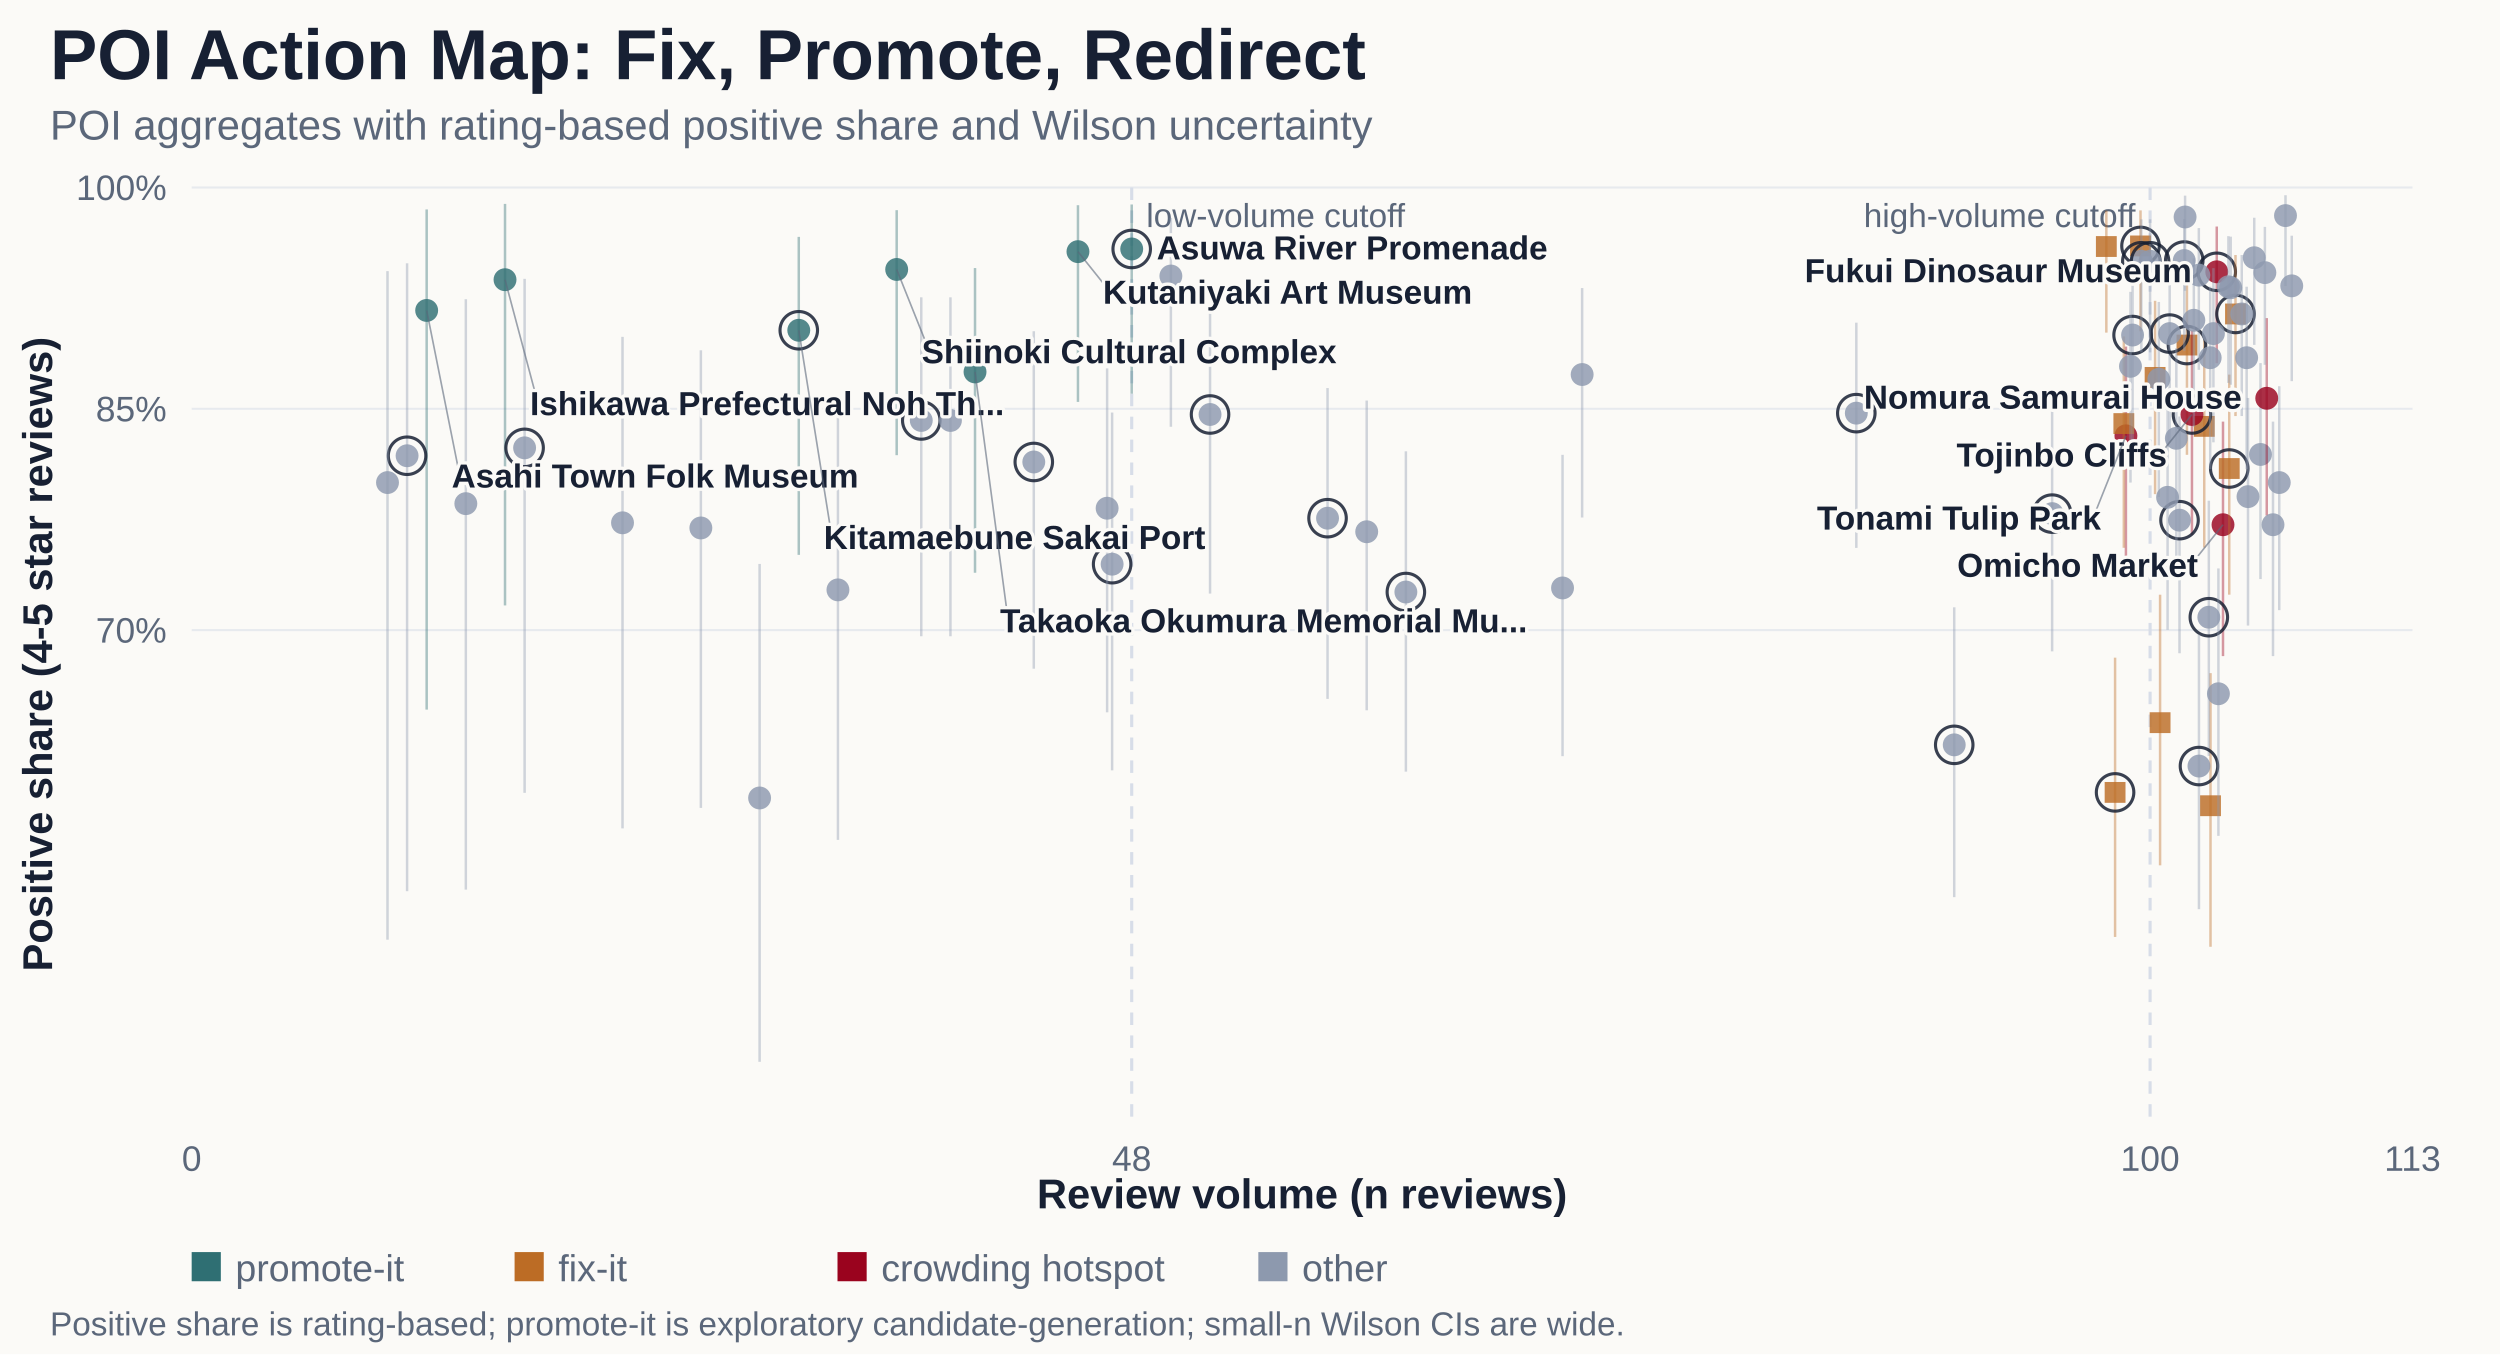
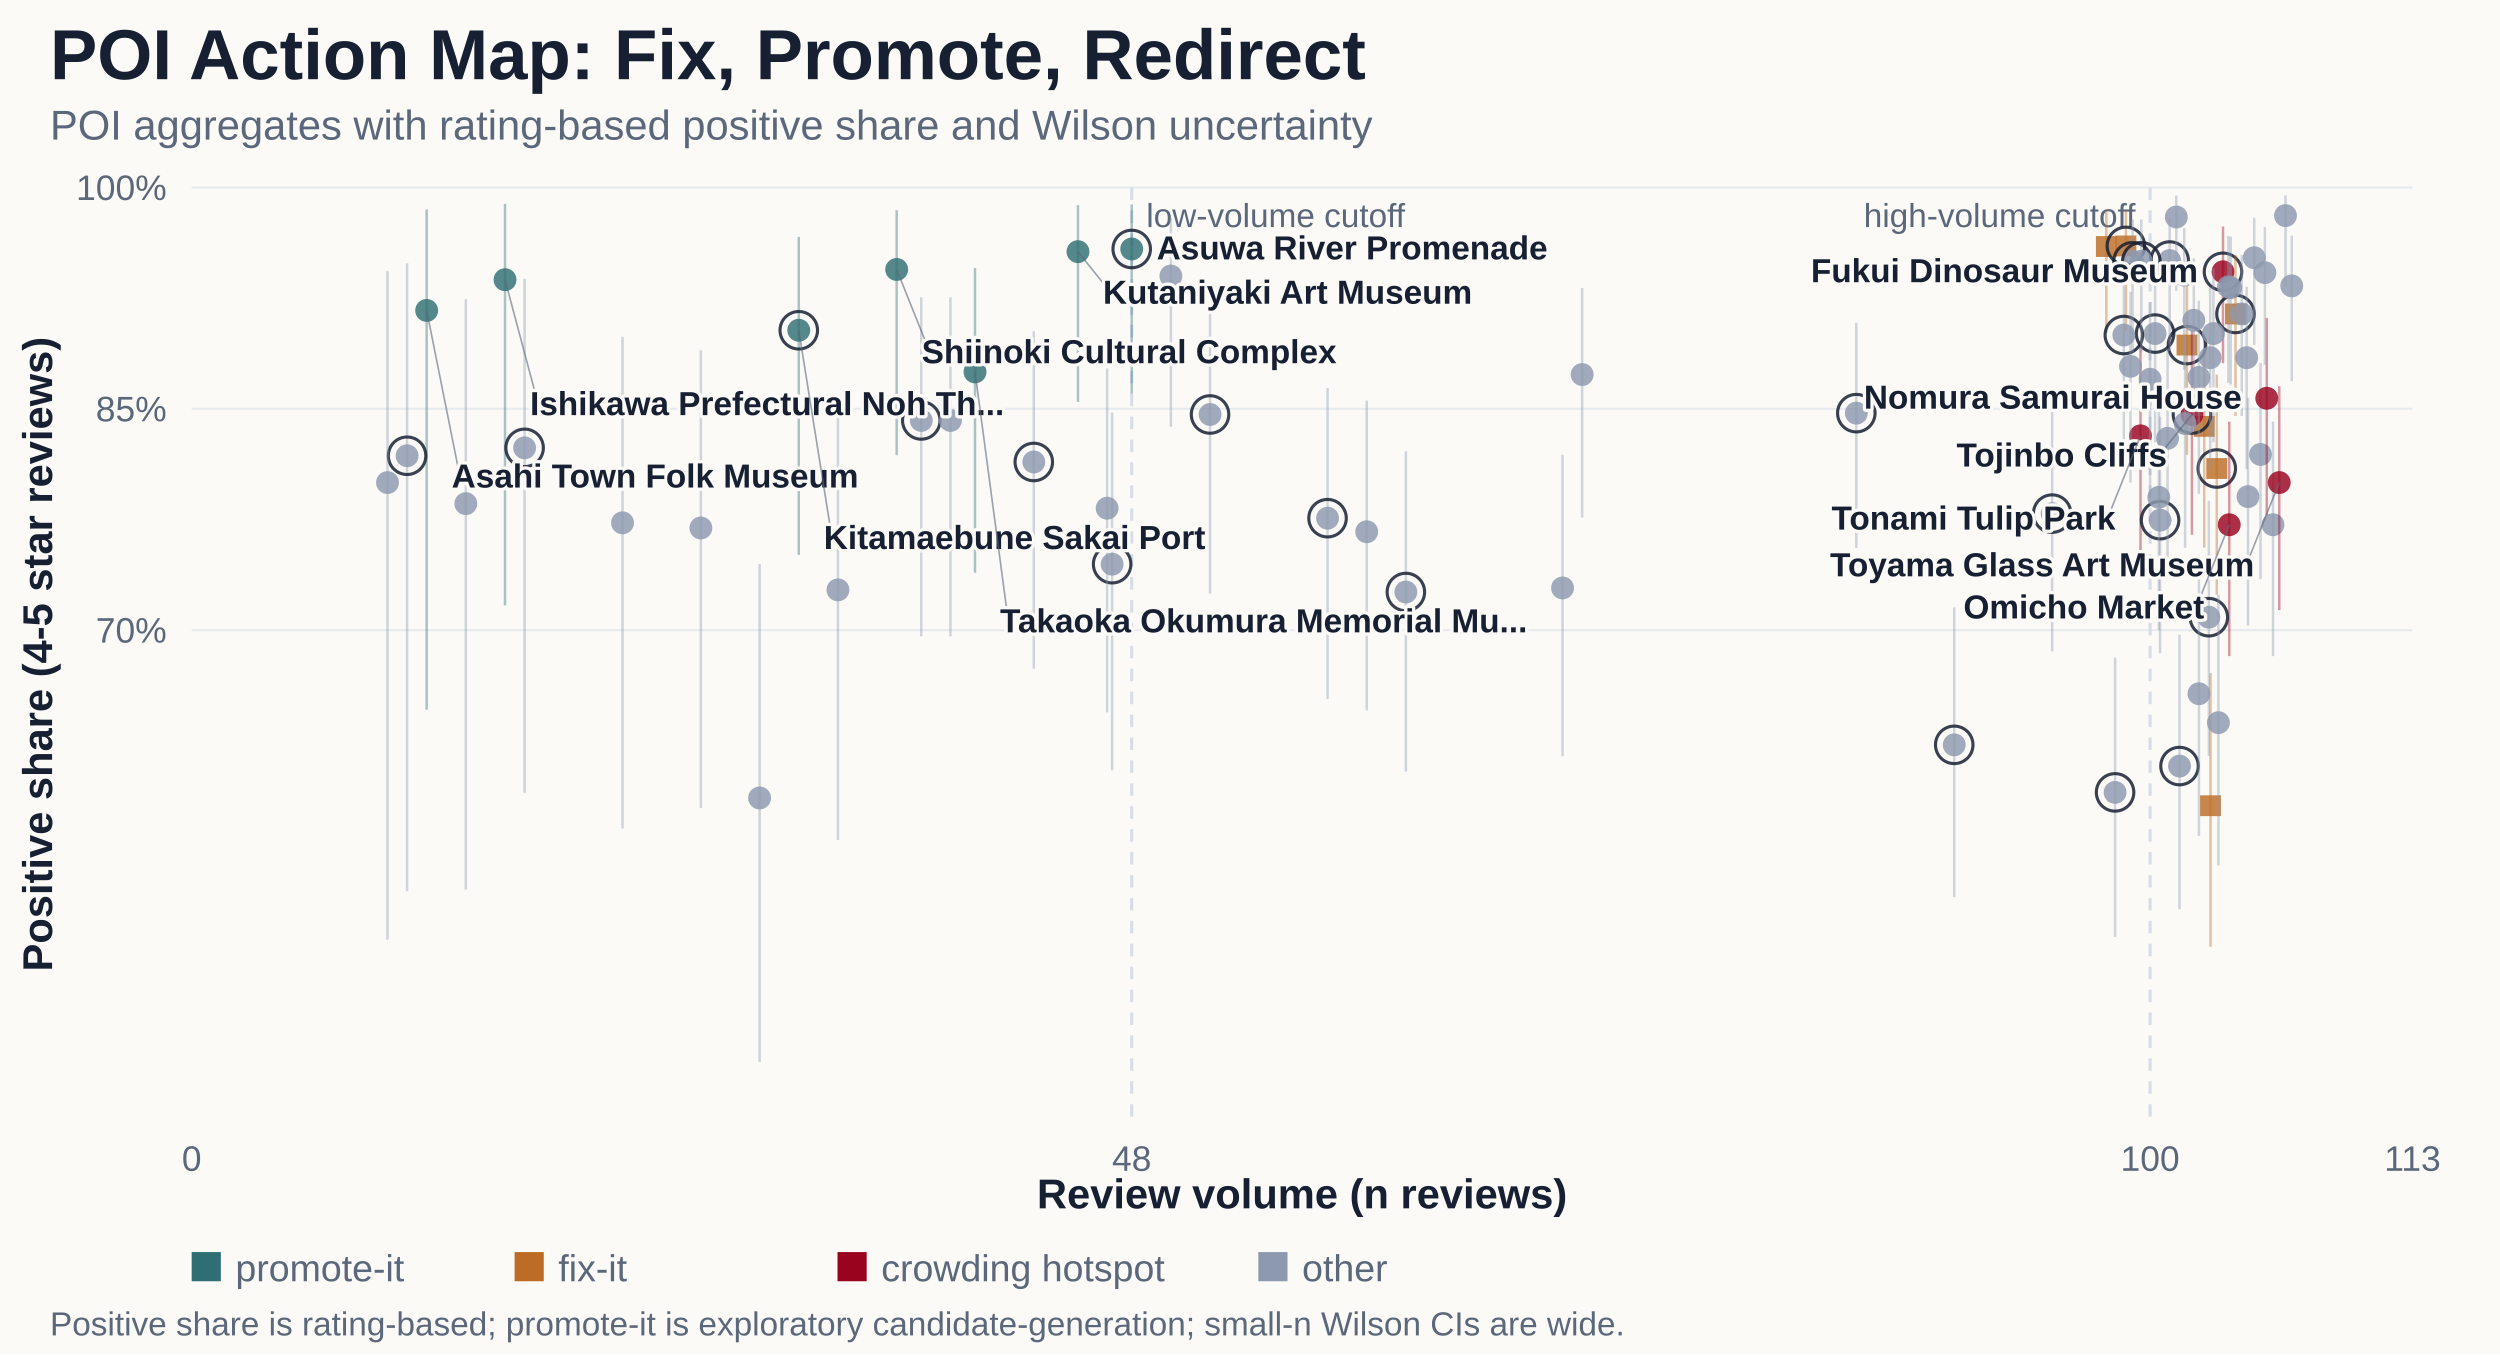
<svg xmlns="http://www.w3.org/2000/svg" width="1200" height="650" viewBox="0 0 1200 650">
  <rect width="100%" height="100%" fill="#fbfaf7" />
  <text x="24.00" y="38.00" text-anchor="start" font-family="Arial, sans-serif" font-size="34" font-weight="700" fill="#172033">POI Action Map: Fix, Promote, Redirect</text>
  <text x="24.00" y="67.00" text-anchor="start" font-family="Arial, sans-serif" font-size="20" font-weight="400" fill="#5b677a">POI aggregates with rating-based positive share and Wilson uncertainty</text>
  <line x1="543.22" x2="543.22" y1="90.00" y2="538.00" stroke="#d7dde8" stroke-dasharray="6 5" stroke-width="1.5" />
  <text x="550.22" y="109.00" text-anchor="start" font-family="Arial, sans-serif" font-size="16" font-weight="400" fill="#5b677a">low-volume cutoff</text>
  <line x1="1032.04" x2="1032.04" y1="90.00" y2="538.00" stroke="#d7dde8" stroke-dasharray="6 5" stroke-width="1.5" />
  <text x="1025.04" y="109.00" text-anchor="end" font-family="Arial, sans-serif" font-size="16" font-weight="400" fill="#5b677a">high-volume cutoff</text>
  <text x="92.00" y="562.00" text-anchor="middle" font-family="Arial, sans-serif" font-size="17" font-weight="400" fill="#5b677a">0</text>
  <text x="543.22" y="562.00" text-anchor="middle" font-family="Arial, sans-serif" font-size="17" font-weight="400" fill="#5b677a">48</text>
  <text x="1032.04" y="562.00" text-anchor="middle" font-family="Arial, sans-serif" font-size="17" font-weight="400" fill="#5b677a">100</text>
  <text x="1158.00" y="562.00" text-anchor="middle" font-family="Arial, sans-serif" font-size="17" font-weight="400" fill="#5b677a">113</text>
  <line x1="92.00" x2="1158.00" y1="302.45" y2="302.45" stroke="#d7dde8" opacity="0.55" />
  <text x="80.00" y="308.45" text-anchor="end" font-family="Arial, sans-serif" font-size="17" font-weight="400" fill="#5b677a">70%</text>
  <line x1="92.00" x2="1158.00" y1="196.22" y2="196.22" stroke="#d7dde8" opacity="0.55" />
  <text x="80.00" y="202.22" text-anchor="end" font-family="Arial, sans-serif" font-size="17" font-weight="400" fill="#5b677a">85%</text>
  <line x1="92.00" x2="1158.00" y1="90.00" y2="90.00" stroke="#d7dde8" opacity="0.55" />
  <text x="80.00" y="96.00" text-anchor="end" font-family="Arial, sans-serif" font-size="17" font-weight="400" fill="#5b677a">100%</text>
  <line x1="242.41" x2="242.41" y1="290.61" y2="97.87" stroke="#2f6f73" stroke-width="1.2" opacity="0.40" />
  <circle cx="242.41" cy="134.26" r="5.5" fill="#2f6f73" opacity="0.82" />
  <line x1="204.80" x2="204.80" y1="340.61" y2="100.53" stroke="#2f6f73" stroke-width="1.2" opacity="0.40" />
  <circle cx="204.80" cy="149.01" r="5.5" fill="#2f6f73" opacity="0.82" />
  <line x1="383.41" x2="383.41" y1="266.33" y2="113.70" stroke="#2f6f73" stroke-width="1.2" opacity="0.40" />
  <circle cx="383.41" cy="158.53" r="5.5" fill="#2f6f73" opacity="0.82" />
  <circle cx="383.41" cy="158.53" r="9.0" fill="none" stroke="#172033" stroke-width="1.5" opacity="0.85" />
  <line x1="430.41" x2="430.41" y1="218.49" y2="100.88" stroke="#2f6f73" stroke-width="1.2" opacity="0.40" />
  <circle cx="430.41" cy="129.34" r="5.5" fill="#2f6f73" opacity="0.82" />
  <line x1="543.22" x2="543.22" y1="188.97" y2="98.15" stroke="#2f6f73" stroke-width="1.2" opacity="0.40" />
  <circle cx="543.22" cy="119.51" r="5.5" fill="#2f6f73" opacity="0.82" />
  <circle cx="543.22" cy="119.51" r="9.0" fill="none" stroke="#172033" stroke-width="1.5" opacity="0.85" />
  <line x1="468.01" x2="468.01" y1="274.92" y2="128.66" stroke="#2f6f73" stroke-width="1.2" opacity="0.40" />
  <circle cx="468.01" cy="178.52" r="5.5" fill="#2f6f73" opacity="0.82" />
  <line x1="517.42" x2="517.42" y1="192.91" y2="98.50" stroke="#2f6f73" stroke-width="1.2" opacity="0.40" />
  <circle cx="517.42" cy="120.79" r="5.5" fill="#2f6f73" opacity="0.82" />
  <line x1="1058.04" x2="1058.04" y1="262.84" y2="163.37" stroke="#bc6c25" stroke-width="1.2" opacity="0.40" />
  <rect x="1053.04" y="199.66" width="10" height="10" fill="#bc6c25" opacity="0.82" />
  <line x1="1061.04" x2="1061.04" y1="454.45" y2="323.10" stroke="#bc6c25" stroke-width="1.2" opacity="0.40" />
  <rect x="1056.04" y="381.75" width="10" height="10" fill="#bc6c25" opacity="0.82" />
  <line x1="1049.74" x2="1049.74" y1="218.31" y2="132.98" stroke="#bc6c25" stroke-width="1.2" opacity="0.40" />
  <rect x="1044.74" y="160.63" width="10" height="10" fill="#bc6c25" opacity="0.82" />
  <circle cx="1049.74" cy="165.63" r="9.0" fill="none" stroke="#172033" stroke-width="1.5" opacity="0.85" />
-   <line x1="1064.04" x2="1064.04" y1="174.34" y2="108.73" stroke="#9a031e" stroke-width="1.2" opacity="0.40" />
-   <circle cx="1064.04" cy="130.47" r="5.5" fill="#9a031e" opacity="0.82" />
-   <circle cx="1064.04" cy="130.47" r="9.0" fill="none" stroke="#172033" stroke-width="1.5" opacity="0.85" />
-   <line x1="1020.44" x2="1020.44" y1="269.24" y2="166.36" stroke="#9a031e" stroke-width="1.2" opacity="0.40" />
-   <circle cx="1020.44" cy="209.20" r="5.5" fill="#9a031e" opacity="0.82" />
-   <line x1="1067.04" x2="1067.04" y1="314.93" y2="202.37" stroke="#9a031e" stroke-width="1.2" opacity="0.40" />
-   <circle cx="1067.04" cy="251.87" r="5.5" fill="#9a031e" opacity="0.82" />
-   <line x1="1070.04" x2="1070.04" y1="285.44" y2="179.81" stroke="#bc6c25" stroke-width="1.2" opacity="0.40" />
-   <rect x="1065.04" y="219.89" width="10" height="10" fill="#bc6c25" opacity="0.82" />
-   <circle cx="1070.04" cy="224.89" r="9.0" fill="none" stroke="#172033" stroke-width="1.5" opacity="0.85" />
+   <line x1="1064.04" x2="1064.04" y1="285.44" y2="179.81" stroke="#bc6c25" stroke-width="1.2" opacity="0.40" />
+   <rect x="1059.04" y="219.89" width="10" height="10" fill="#bc6c25" opacity="0.82" />
+   <circle cx="1064.04" cy="224.89" r="9.0" fill="none" stroke="#172033" stroke-width="1.5" opacity="0.85" />
+   <line x1="1067.04" x2="1067.04" y1="174.34" y2="108.73" stroke="#9a031e" stroke-width="1.2" opacity="0.40" />
+   <circle cx="1067.04" cy="130.47" r="5.5" fill="#9a031e" opacity="0.82" />
+   <circle cx="1067.04" cy="130.47" r="9.0" fill="none" stroke="#172033" stroke-width="1.5" opacity="0.85" />
  <line x1="1052.14" x2="1052.14" y1="256.69" y2="158.67" stroke="#9a031e" stroke-width="1.2" opacity="0.40" />
  <circle cx="1052.14" cy="198.95" r="5.5" fill="#9a031e" opacity="0.82" />
  <circle cx="1052.14" cy="198.95" r="9.0" fill="none" stroke="#172033" stroke-width="1.5" opacity="0.85" />
+   <line x1="1070.04" x2="1070.04" y1="314.93" y2="202.37" stroke="#9a031e" stroke-width="1.2" opacity="0.40" />
+   <circle cx="1070.04" cy="251.87" r="5.5" fill="#9a031e" opacity="0.82" />
  <line x1="1011.04" x2="1011.04" y1="159.66" y2="101.09" stroke="#bc6c25" stroke-width="1.2" opacity="0.40" />
  <rect x="1006.04" y="113.33" width="10" height="10" fill="#bc6c25" opacity="0.82" />
-   <line x1="1027.44" x2="1027.44" y1="159.00" y2="100.98" stroke="#bc6c25" stroke-width="1.2" opacity="0.40" />
-   <rect x="1022.44" y="113.05" width="10" height="10" fill="#bc6c25" opacity="0.82" />
-   <circle cx="1027.44" cy="118.05" r="9.0" fill="none" stroke="#172033" stroke-width="1.5" opacity="0.85" />
+   <line x1="1020.44" x2="1020.44" y1="159.00" y2="100.98" stroke="#bc6c25" stroke-width="1.2" opacity="0.40" />
+   <rect x="1015.44" y="113.05" width="10" height="10" fill="#bc6c25" opacity="0.82" />
+   <circle cx="1020.44" cy="118.05" r="9.0" fill="none" stroke="#172033" stroke-width="1.5" opacity="0.85" />
+   <line x1="1027.44" x2="1027.44" y1="269.24" y2="166.36" stroke="#9a031e" stroke-width="1.2" opacity="0.40" />
+   <circle cx="1027.44" cy="209.20" r="5.5" fill="#9a031e" opacity="0.82" />
  <line x1="1073.04" x2="1073.04" y1="199.71" y2="122.40" stroke="#bc6c25" stroke-width="1.2" opacity="0.40" />
  <rect x="1068.04" y="145.70" width="10" height="10" fill="#bc6c25" opacity="0.82" />
  <circle cx="1073.04" cy="150.70" r="9.0" fill="none" stroke="#172033" stroke-width="1.5" opacity="0.85" />
-   <line x1="1015.24" x2="1015.24" y1="449.74" y2="315.67" stroke="#bc6c25" stroke-width="1.2" opacity="0.40" />
-   <rect x="1010.24" y="375.35" width="10" height="10" fill="#bc6c25" opacity="0.82" />
-   <circle cx="1015.24" cy="380.35" r="9.0" fill="none" stroke="#172033" stroke-width="1.5" opacity="0.85" />
-   <line x1="1019.44" x2="1019.44" y1="262.94" y2="161.49" stroke="#bc6c25" stroke-width="1.2" opacity="0.40" />
-   <rect x="1014.44" y="198.31" width="10" height="10" fill="#bc6c25" opacity="0.82" />
-   <line x1="1036.84" x2="1036.84" y1="415.37" y2="285.45" stroke="#bc6c25" stroke-width="1.2" opacity="0.40" />
-   <rect x="1031.84" y="341.88" width="10" height="10" fill="#bc6c25" opacity="0.82" />
-   <line x1="1034.44" x2="1034.44" y1="237.19" y2="144.38" stroke="#bc6c25" stroke-width="1.2" opacity="0.40" />
-   <rect x="1029.44" y="176.15" width="10" height="10" fill="#bc6c25" opacity="0.82" />
  <line x1="1076.04" x2="1076.04" y1="199.71" y2="122.40" stroke="#8d99ae" stroke-width="1.2" opacity="0.40" />
  <circle cx="1076.04" cy="150.70" r="5.5" fill="#8d99ae" opacity="0.82" />
  <line x1="1079.04" x2="1079.04" y1="300.27" y2="191.01" stroke="#8d99ae" stroke-width="1.2" opacity="0.40" />
  <circle cx="1079.04" cy="238.38" r="5.5" fill="#8d99ae" opacity="0.82" />
  <line x1="1082.04" x2="1082.04" y1="165.53" y2="104.52" stroke="#8d99ae" stroke-width="1.2" opacity="0.40" />
  <circle cx="1082.04" cy="123.72" r="5.5" fill="#8d99ae" opacity="0.82" />
  <line x1="1085.04" x2="1085.04" y1="277.95" y2="174.28" stroke="#8d99ae" stroke-width="1.2" opacity="0.40" />
  <circle cx="1085.04" cy="218.14" r="5.5" fill="#8d99ae" opacity="0.82" />
  <line x1="1088.04" x2="1088.04" y1="247.50" y2="152.69" stroke="#9a031e" stroke-width="1.2" opacity="0.40" />
  <circle cx="1088.04" cy="191.17" r="5.5" fill="#9a031e" opacity="0.82" />
  <line x1="1091.04" x2="1091.04" y1="314.93" y2="202.37" stroke="#8d99ae" stroke-width="1.2" opacity="0.40" />
  <circle cx="1091.04" cy="251.87" r="5.5" fill="#8d99ae" opacity="0.82" />
-   <line x1="1094.04" x2="1094.04" y1="292.87" y2="185.39" stroke="#8d99ae" stroke-width="1.2" opacity="0.40" />
-   <circle cx="1094.04" cy="231.63" r="5.5" fill="#8d99ae" opacity="0.82" />
+   <line x1="1094.04" x2="1094.04" y1="292.87" y2="185.39" stroke="#9a031e" stroke-width="1.2" opacity="0.40" />
+   <circle cx="1094.04" cy="231.63" r="5.5" fill="#9a031e" opacity="0.82" />
  <line x1="1097.04" x2="1097.04" y1="137.31" y2="93.71" stroke="#8d99ae" stroke-width="1.2" opacity="0.40" />
  <circle cx="1097.04" cy="103.49" r="5.5" fill="#8d99ae" opacity="0.82" />
  <line x1="1100.04" x2="1100.04" y1="182.95" y2="113.13" stroke="#8d99ae" stroke-width="1.2" opacity="0.40" />
  <circle cx="1100.04" cy="137.21" r="5.5" fill="#8d99ae" opacity="0.82" />
  <line x1="1060.89" x2="1060.89" y1="225.20" y2="137.62" stroke="#8d99ae" stroke-width="1.2" opacity="0.40" />
  <circle cx="1060.89" cy="171.71" r="5.5" fill="#8d99ae" opacity="0.82" />
  <line x1="1069.64" x2="1069.64" y1="183.80" y2="113.36" stroke="#8d99ae" stroke-width="1.2" opacity="0.40" />
  <circle cx="1069.64" cy="137.66" r="5.5" fill="#8d99ae" opacity="0.82" />
  <line x1="1078.39" x2="1078.39" y1="225.20" y2="137.62" stroke="#8d99ae" stroke-width="1.2" opacity="0.40" />
  <circle cx="1078.39" cy="171.71" r="5.5" fill="#8d99ae" opacity="0.82" />
  <line x1="1087.14" x2="1087.14" y1="175.11" y2="108.91" stroke="#8d99ae" stroke-width="1.2" opacity="0.40" />
  <circle cx="1087.14" cy="130.86" r="5.5" fill="#8d99ae" opacity="0.82" />
  <line x1="1060.24" x2="1060.24" y1="362.82" y2="240.34" stroke="#8d99ae" stroke-width="1.2" opacity="0.40" />
  <circle cx="1060.24" cy="296.26" r="5.5" fill="#8d99ae" opacity="0.82" />
  <circle cx="1060.24" cy="296.26" r="9.0" fill="none" stroke="#172033" stroke-width="1.5" opacity="0.85" />
  <line x1="1070.74" x2="1070.74" y1="184.67" y2="113.59" stroke="#8d99ae" stroke-width="1.2" opacity="0.40" />
  <circle cx="1070.74" cy="138.13" r="5.5" fill="#8d99ae" opacity="0.82" />
-   <line x1="1046.17" x2="1046.17" y1="313.56" y2="199.92" stroke="#8d99ae" stroke-width="1.2" opacity="0.40" />
-   <circle cx="1046.17" cy="249.68" r="5.5" fill="#8d99ae" opacity="0.82" />
-   <circle cx="1046.17" cy="249.68" r="9.0" fill="none" stroke="#172033" stroke-width="1.5" opacity="0.85" />
-   <line x1="1055.50" x2="1055.50" y1="436.41" y2="304.56" stroke="#8d99ae" stroke-width="1.2" opacity="0.40" />
-   <circle cx="1055.50" cy="367.71" r="5.5" fill="#8d99ae" opacity="0.82" />
-   <circle cx="1055.50" cy="367.71" r="9.0" fill="none" stroke="#172033" stroke-width="1.5" opacity="0.85" />
-   <line x1="1064.84" x2="1064.84" y1="401.21" y2="272.85" stroke="#8d99ae" stroke-width="1.2" opacity="0.40" />
-   <circle cx="1064.84" cy="333.00" r="5.5" fill="#8d99ae" opacity="0.82" />
-   <line x1="1041.44" x2="1041.44" y1="212.32" y2="128.72" stroke="#8d99ae" stroke-width="1.2" opacity="0.40" />
-   <circle cx="1041.44" cy="160.12" r="5.5" fill="#8d99ae" opacity="0.82" />
-   <circle cx="1041.44" cy="160.12" r="9.0" fill="none" stroke="#172033" stroke-width="1.5" opacity="0.85" />
-   <line x1="1048.44" x2="1048.44" y1="168.39" y2="105.10" stroke="#8d99ae" stroke-width="1.2" opacity="0.40" />
-   <circle cx="1048.44" cy="125.06" r="5.5" fill="#8d99ae" opacity="0.82" />
-   <circle cx="1048.44" cy="125.06" r="9.0" fill="none" stroke="#172033" stroke-width="1.5" opacity="0.85" />
-   <line x1="1055.44" x2="1055.44" y1="177.52" y2="109.48" stroke="#8d99ae" stroke-width="1.2" opacity="0.40" />
-   <circle cx="1055.44" cy="132.07" r="5.5" fill="#8d99ae" opacity="0.82" />
+   <line x1="1036.84" x2="1036.84" y1="313.56" y2="199.92" stroke="#8d99ae" stroke-width="1.2" opacity="0.40" />
+   <circle cx="1036.84" cy="249.68" r="5.5" fill="#8d99ae" opacity="0.82" />
+   <circle cx="1036.84" cy="249.68" r="9.0" fill="none" stroke="#172033" stroke-width="1.5" opacity="0.85" />
+   <line x1="1046.17" x2="1046.17" y1="436.41" y2="304.56" stroke="#8d99ae" stroke-width="1.2" opacity="0.40" />
+   <circle cx="1046.17" cy="367.71" r="5.5" fill="#8d99ae" opacity="0.82" />
+   <circle cx="1046.17" cy="367.71" r="9.0" fill="none" stroke="#172033" stroke-width="1.5" opacity="0.85" />
+   <line x1="1055.50" x2="1055.50" y1="401.21" y2="272.85" stroke="#8d99ae" stroke-width="1.2" opacity="0.40" />
+   <circle cx="1055.50" cy="333.00" r="5.5" fill="#8d99ae" opacity="0.82" />
+   <line x1="1064.84" x2="1064.84" y1="415.37" y2="285.45" stroke="#8d99ae" stroke-width="1.2" opacity="0.40" />
+   <circle cx="1064.84" cy="346.88" r="5.5" fill="#8d99ae" opacity="0.82" />
+   <line x1="1034.44" x2="1034.44" y1="212.32" y2="128.72" stroke="#8d99ae" stroke-width="1.2" opacity="0.40" />
+   <circle cx="1034.44" cy="160.12" r="5.5" fill="#8d99ae" opacity="0.82" />
+   <circle cx="1034.44" cy="160.12" r="9.0" fill="none" stroke="#172033" stroke-width="1.5" opacity="0.85" />
+   <line x1="1041.44" x2="1041.44" y1="168.39" y2="105.10" stroke="#8d99ae" stroke-width="1.2" opacity="0.40" />
+   <circle cx="1041.44" cy="125.06" r="5.5" fill="#8d99ae" opacity="0.82" />
+   <circle cx="1041.44" cy="125.06" r="9.0" fill="none" stroke="#172033" stroke-width="1.5" opacity="0.85" />
+   <line x1="1048.44" x2="1048.44" y1="177.52" y2="109.48" stroke="#8d99ae" stroke-width="1.2" opacity="0.40" />
+   <circle cx="1048.44" cy="132.07" r="5.5" fill="#8d99ae" opacity="0.82" />
+   <line x1="1055.44" x2="1055.44" y1="237.19" y2="144.38" stroke="#8d99ae" stroke-width="1.2" opacity="0.40" />
+   <circle cx="1055.44" cy="181.15" r="5.5" fill="#8d99ae" opacity="0.82" />
  <line x1="1062.44" x2="1062.44" y1="212.32" y2="128.72" stroke="#8d99ae" stroke-width="1.2" opacity="0.40" />
  <circle cx="1062.44" cy="160.12" r="5.5" fill="#8d99ae" opacity="0.82" />
-   <line x1="1023.64" x2="1023.64" y1="213.48" y2="129.11" stroke="#8d99ae" stroke-width="1.2" opacity="0.40" />
-   <circle cx="1023.64" cy="160.82" r="5.5" fill="#8d99ae" opacity="0.82" />
-   <circle cx="1023.64" cy="160.82" r="9.0" fill="none" stroke="#172033" stroke-width="1.5" opacity="0.85" />
+   <line x1="1015.24" x2="1015.24" y1="449.74" y2="315.67" stroke="#8d99ae" stroke-width="1.2" opacity="0.40" />
+   <circle cx="1015.24" cy="380.35" r="5.5" fill="#8d99ae" opacity="0.82" />
+   <circle cx="1015.24" cy="380.35" r="9.0" fill="none" stroke="#172033" stroke-width="1.5" opacity="0.85" />
+   <line x1="1019.44" x2="1019.44" y1="213.48" y2="129.11" stroke="#8d99ae" stroke-width="1.2" opacity="0.40" />
+   <circle cx="1019.44" cy="160.82" r="5.5" fill="#8d99ae" opacity="0.82" />
+   <circle cx="1019.44" cy="160.82" r="9.0" fill="none" stroke="#172033" stroke-width="1.5" opacity="0.85" />
+   <line x1="1023.64" x2="1023.64" y1="169.14" y2="105.26" stroke="#8d99ae" stroke-width="1.2" opacity="0.40" />
+   <circle cx="1023.64" cy="125.41" r="5.5" fill="#8d99ae" opacity="0.82" />
+   <circle cx="1023.64" cy="125.41" r="9.0" fill="none" stroke="#172033" stroke-width="1.5" opacity="0.85" />
  <line x1="1027.84" x2="1027.84" y1="169.14" y2="105.26" stroke="#8d99ae" stroke-width="1.2" opacity="0.40" />
  <circle cx="1027.84" cy="125.41" r="5.5" fill="#8d99ae" opacity="0.82" />
  <circle cx="1027.84" cy="125.41" r="9.0" fill="none" stroke="#172033" stroke-width="1.5" opacity="0.85" />
-   <line x1="1032.04" x2="1032.04" y1="169.14" y2="105.26" stroke="#8d99ae" stroke-width="1.2" opacity="0.40" />
-   <circle cx="1032.04" cy="125.41" r="5.5" fill="#8d99ae" opacity="0.82" />
-   <circle cx="1032.04" cy="125.41" r="9.0" fill="none" stroke="#172033" stroke-width="1.5" opacity="0.85" />
-   <line x1="1036.24" x2="1036.24" y1="238.58" y2="144.93" stroke="#8d99ae" stroke-width="1.2" opacity="0.40" />
-   <circle cx="1036.24" cy="182.06" r="5.5" fill="#8d99ae" opacity="0.82" />
-   <line x1="1040.44" x2="1040.44" y1="302.31" y2="190.32" stroke="#8d99ae" stroke-width="1.2" opacity="0.40" />
-   <circle cx="1040.44" cy="238.71" r="5.5" fill="#8d99ae" opacity="0.82" />
-   <line x1="1044.64" x2="1044.64" y1="270.92" y2="167.14" stroke="#8d99ae" stroke-width="1.2" opacity="0.40" />
-   <circle cx="1044.64" cy="210.39" r="5.5" fill="#8d99ae" opacity="0.82" />
-   <line x1="1048.84" x2="1048.84" y1="139.58" y2="93.90" stroke="#8d99ae" stroke-width="1.2" opacity="0.40" />
-   <circle cx="1048.84" cy="104.16" r="5.5" fill="#8d99ae" opacity="0.82" />
+   <line x1="1032.04" x2="1032.04" y1="238.58" y2="144.93" stroke="#8d99ae" stroke-width="1.2" opacity="0.40" />
+   <circle cx="1032.04" cy="182.06" r="5.5" fill="#8d99ae" opacity="0.82" />
+   <line x1="1036.24" x2="1036.24" y1="302.31" y2="190.32" stroke="#8d99ae" stroke-width="1.2" opacity="0.40" />
+   <circle cx="1036.24" cy="238.71" r="5.5" fill="#8d99ae" opacity="0.82" />
+   <line x1="1040.44" x2="1040.44" y1="270.92" y2="167.14" stroke="#8d99ae" stroke-width="1.2" opacity="0.40" />
+   <circle cx="1040.44" cy="210.39" r="5.5" fill="#8d99ae" opacity="0.82" />
+   <line x1="1044.64" x2="1044.64" y1="139.58" y2="93.90" stroke="#8d99ae" stroke-width="1.2" opacity="0.40" />
+   <circle cx="1044.64" cy="104.16" r="5.5" fill="#8d99ae" opacity="0.82" />
+   <line x1="1048.84" x2="1048.84" y1="262.94" y2="161.49" stroke="#8d99ae" stroke-width="1.2" opacity="0.40" />
+   <circle cx="1048.84" cy="203.31" r="5.5" fill="#8d99ae" opacity="0.82" />
  <line x1="1053.04" x2="1053.04" y1="204.91" y2="124.04" stroke="#8d99ae" stroke-width="1.2" opacity="0.40" />
  <circle cx="1053.04" cy="153.73" r="5.5" fill="#8d99ae" opacity="0.82" />
  <line x1="1022.63" x2="1022.63" y1="231.64" y2="140.08" stroke="#8d99ae" stroke-width="1.2" opacity="0.40" />
  <circle cx="1022.63" cy="175.84" r="5.5" fill="#8d99ae" opacity="0.82" />
  <line x1="985.03" x2="985.03" y1="312.66" y2="195.78" stroke="#8d99ae" stroke-width="1.2" opacity="0.40" />
  <circle cx="985.03" cy="246.54" r="5.5" fill="#8d99ae" opacity="0.82" />
  <circle cx="985.03" cy="246.54" r="9.0" fill="none" stroke="#172033" stroke-width="1.5" opacity="0.85" />
  <line x1="938.03" x2="938.03" y1="430.63" y2="291.51" stroke="#8d99ae" stroke-width="1.2" opacity="0.40" />
  <circle cx="938.03" cy="357.53" r="5.5" fill="#8d99ae" opacity="0.82" />
  <circle cx="938.03" cy="357.53" r="9.0" fill="none" stroke="#172033" stroke-width="1.5" opacity="0.85" />
  <line x1="891.03" x2="891.03" y1="262.99" y2="154.88" stroke="#8d99ae" stroke-width="1.2" opacity="0.40" />
  <circle cx="891.03" cy="198.31" r="5.5" fill="#8d99ae" opacity="0.82" />
  <circle cx="891.03" cy="198.31" r="9.0" fill="none" stroke="#172033" stroke-width="1.5" opacity="0.85" />
  <line x1="759.43" x2="759.43" y1="248.41" y2="138.26" stroke="#8d99ae" stroke-width="1.2" opacity="0.40" />
  <circle cx="759.43" cy="179.77" r="5.5" fill="#8d99ae" opacity="0.82" />
  <line x1="750.02" x2="750.02" y1="362.96" y2="218.32" stroke="#8d99ae" stroke-width="1.2" opacity="0.40" />
  <circle cx="750.02" cy="282.22" r="5.5" fill="#8d99ae" opacity="0.82" />
  <line x1="674.82" x2="674.82" y1="370.38" y2="216.63" stroke="#8d99ae" stroke-width="1.2" opacity="0.40" />
  <circle cx="674.82" cy="284.17" r="5.5" fill="#8d99ae" opacity="0.82" />
  <circle cx="674.82" cy="284.17" r="9.0" fill="none" stroke="#172033" stroke-width="1.5" opacity="0.85" />
  <line x1="656.02" x2="656.02" y1="340.95" y2="192.26" stroke="#8d99ae" stroke-width="1.2" opacity="0.40" />
  <circle cx="656.02" cy="255.24" r="5.5" fill="#8d99ae" opacity="0.82" />
  <line x1="637.22" x2="637.22" y1="335.46" y2="186.27" stroke="#8d99ae" stroke-width="1.2" opacity="0.40" />
  <circle cx="637.22" cy="248.73" r="5.5" fill="#8d99ae" opacity="0.82" />
  <circle cx="637.22" cy="248.73" r="9.0" fill="none" stroke="#172033" stroke-width="1.5" opacity="0.85" />
  <line x1="580.82" x2="580.82" y1="284.92" y2="146.71" stroke="#8d99ae" stroke-width="1.2" opacity="0.40" />
  <circle cx="580.82" cy="198.95" r="5.5" fill="#8d99ae" opacity="0.82" />
  <circle cx="580.82" cy="198.95" r="9.0" fill="none" stroke="#172033" stroke-width="1.5" opacity="0.85" />
  <line x1="562.02" x2="562.02" y1="204.84" y2="104.60" stroke="#8d99ae" stroke-width="1.2" opacity="0.40" />
  <circle cx="562.02" cy="132.49" r="5.5" fill="#8d99ae" opacity="0.82" />
  <line x1="533.82" x2="533.82" y1="369.78" y2="198.02" stroke="#8d99ae" stroke-width="1.2" opacity="0.40" />
  <circle cx="533.82" cy="270.81" r="5.5" fill="#8d99ae" opacity="0.82" />
  <circle cx="533.82" cy="270.81" r="9.0" fill="none" stroke="#172033" stroke-width="1.5" opacity="0.85" />
  <line x1="531.42" x2="531.42" y1="341.92" y2="176.83" stroke="#8d99ae" stroke-width="1.2" opacity="0.40" />
  <circle cx="531.42" cy="243.95" r="5.5" fill="#8d99ae" opacity="0.82" />
  <line x1="496.22" x2="496.22" y1="320.98" y2="158.99" stroke="#8d99ae" stroke-width="1.2" opacity="0.40" />
  <circle cx="496.22" cy="221.75" r="5.5" fill="#8d99ae" opacity="0.82" />
  <circle cx="496.22" cy="221.75" r="9.0" fill="none" stroke="#172033" stroke-width="1.5" opacity="0.85" />
  <line x1="442.21" x2="442.21" y1="305.40" y2="142.71" stroke="#8d99ae" stroke-width="1.2" opacity="0.40" />
  <circle cx="442.21" cy="201.82" r="5.5" fill="#8d99ae" opacity="0.82" />
  <circle cx="442.21" cy="201.82" r="9.0" fill="none" stroke="#172033" stroke-width="1.5" opacity="0.85" />
  <line x1="456.21" x2="456.21" y1="305.40" y2="142.71" stroke="#8d99ae" stroke-width="1.2" opacity="0.40" />
  <circle cx="456.21" cy="201.82" r="5.5" fill="#8d99ae" opacity="0.82" />
  <line x1="402.21" x2="402.21" y1="403.13" y2="196.70" stroke="#8d99ae" stroke-width="1.2" opacity="0.40" />
  <circle cx="402.21" cy="283.14" r="5.5" fill="#8d99ae" opacity="0.82" />
  <line x1="364.61" x2="364.61" y1="509.67" y2="270.68" stroke="#8d99ae" stroke-width="1.2" opacity="0.40" />
  <circle cx="364.61" cy="383.03" r="5.5" fill="#8d99ae" opacity="0.82" />
  <line x1="336.41" x2="336.41" y1="387.79" y2="168.14" stroke="#8d99ae" stroke-width="1.2" opacity="0.40" />
  <circle cx="336.41" cy="253.42" r="5.5" fill="#8d99ae" opacity="0.82" />
  <line x1="298.81" x2="298.81" y1="397.63" y2="161.69" stroke="#8d99ae" stroke-width="1.2" opacity="0.40" />
  <circle cx="298.81" cy="250.95" r="5.5" fill="#8d99ae" opacity="0.82" />
  <line x1="251.81" x2="251.81" y1="380.56" y2="133.84" stroke="#8d99ae" stroke-width="1.2" opacity="0.40" />
  <circle cx="251.81" cy="214.97" r="5.5" fill="#8d99ae" opacity="0.82" />
  <circle cx="251.81" cy="214.97" r="9.0" fill="none" stroke="#172033" stroke-width="1.5" opacity="0.85" />
  <line x1="223.60" x2="223.60" y1="427.01" y2="143.62" stroke="#8d99ae" stroke-width="1.2" opacity="0.40" />
  <circle cx="223.60" cy="241.75" r="5.5" fill="#8d99ae" opacity="0.82" />
  <line x1="195.40" x2="195.40" y1="427.78" y2="126.38" stroke="#8d99ae" stroke-width="1.2" opacity="0.40" />
  <circle cx="195.40" cy="218.76" r="5.5" fill="#8d99ae" opacity="0.82" />
  <circle cx="195.40" cy="218.76" r="9.0" fill="none" stroke="#172033" stroke-width="1.5" opacity="0.85" />
  <line x1="186.00" x2="186.00" y1="451.05" y2="130.14" stroke="#8d99ae" stroke-width="1.2" opacity="0.40" />
  <circle cx="186.00" cy="231.63" r="5.5" fill="#8d99ae" opacity="0.82" />
  <text x="555.22" y="124.51" text-anchor="start" font-family="Arial, sans-serif" font-size="16" font-weight="700" fill="none" stroke="#fbfaf7" stroke-width="3.2" stroke-linejoin="round">Asuwa River Promenade</text>
  <text x="555.22" y="124.51" text-anchor="start" font-family="Arial, sans-serif" font-size="16" font-weight="700" fill="#172033">Asuwa River Promenade</text>
  <line x1="517.42" x2="533.42" y1="120.79" y2="140.79" stroke="#5b677a" stroke-width="0.8" opacity="0.6" />
  <text x="529.42" y="145.79" text-anchor="start" font-family="Arial, sans-serif" font-size="16" font-weight="700" fill="none" stroke="#fbfaf7" stroke-width="3.2" stroke-linejoin="round">Kutaniyaki Art Museum</text>
  <text x="529.42" y="145.79" text-anchor="start" font-family="Arial, sans-serif" font-size="16" font-weight="700" fill="#172033">Kutaniyaki Art Museum</text>
  <line x1="430.41" x2="446.41" y1="129.34" y2="169.34" stroke="#5b677a" stroke-width="0.8" opacity="0.6" />
  <text x="442.41" y="174.34" text-anchor="start" font-family="Arial, sans-serif" font-size="16" font-weight="700" fill="none" stroke="#fbfaf7" stroke-width="3.2" stroke-linejoin="round">Shiinoki Cultural Complex</text>
  <text x="442.41" y="174.34" text-anchor="start" font-family="Arial, sans-serif" font-size="16" font-weight="700" fill="#172033">Shiinoki Cultural Complex</text>
-   <text x="1052.04" y="135.47" text-anchor="end" font-family="Arial, sans-serif" font-size="16" font-weight="700" fill="none" stroke="#fbfaf7" stroke-width="3.2" stroke-linejoin="round">Fukui Dinosaur Museum</text>
-   <text x="1052.04" y="135.47" text-anchor="end" font-family="Arial, sans-serif" font-size="16" font-weight="700" fill="#172033">Fukui Dinosaur Museum</text>
+   <text x="1055.04" y="135.47" text-anchor="end" font-family="Arial, sans-serif" font-size="16" font-weight="700" fill="none" stroke="#fbfaf7" stroke-width="3.2" stroke-linejoin="round">Fukui Dinosaur Museum</text>
+   <text x="1055.04" y="135.47" text-anchor="end" font-family="Arial, sans-serif" font-size="16" font-weight="700" fill="#172033">Fukui Dinosaur Museum</text>
  <line x1="242.41" x2="258.41" y1="134.26" y2="194.26" stroke="#5b677a" stroke-width="0.8" opacity="0.6" />
  <text x="254.41" y="199.26" text-anchor="start" font-family="Arial, sans-serif" font-size="16" font-weight="700" fill="none" stroke="#fbfaf7" stroke-width="3.2" stroke-linejoin="round">Ishikawa Prefectural Noh Th...</text>
  <text x="254.41" y="199.26" text-anchor="start" font-family="Arial, sans-serif" font-size="16" font-weight="700" fill="#172033">Ishikawa Prefectural Noh Th...</text>
  <line x1="204.80" x2="220.80" y1="149.01" y2="229.01" stroke="#5b677a" stroke-width="0.8" opacity="0.6" />
  <text x="216.80" y="234.01" text-anchor="start" font-family="Arial, sans-serif" font-size="16" font-weight="700" fill="none" stroke="#fbfaf7" stroke-width="3.2" stroke-linejoin="round">Asahi Town Folk Museum</text>
  <text x="216.80" y="234.01" text-anchor="start" font-family="Arial, sans-serif" font-size="16" font-weight="700" fill="#172033">Asahi Town Folk Museum</text>
  <line x1="383.41" x2="399.41" y1="158.53" y2="258.53" stroke="#5b677a" stroke-width="0.8" opacity="0.6" />
  <text x="395.41" y="263.53" text-anchor="start" font-family="Arial, sans-serif" font-size="16" font-weight="700" fill="none" stroke="#fbfaf7" stroke-width="3.2" stroke-linejoin="round">Kitamaebune Sakai Port</text>
  <text x="395.41" y="263.53" text-anchor="start" font-family="Arial, sans-serif" font-size="16" font-weight="700" fill="#172033">Kitamaebune Sakai Port</text>
  <line x1="468.01" x2="484.01" y1="178.52" y2="298.52" stroke="#5b677a" stroke-width="0.8" opacity="0.6" />
  <text x="480.01" y="303.52" text-anchor="start" font-family="Arial, sans-serif" font-size="16" font-weight="700" fill="none" stroke="#fbfaf7" stroke-width="3.2" stroke-linejoin="round">Takaoka Okumura Memorial Mu...</text>
  <text x="480.01" y="303.52" text-anchor="start" font-family="Arial, sans-serif" font-size="16" font-weight="700" fill="#172033">Takaoka Okumura Memorial Mu...</text>
  <text x="1076.04" y="196.17" text-anchor="end" font-family="Arial, sans-serif" font-size="16" font-weight="700" fill="none" stroke="#fbfaf7" stroke-width="3.2" stroke-linejoin="round">Nomura Samurai House</text>
  <text x="1076.04" y="196.17" text-anchor="end" font-family="Arial, sans-serif" font-size="16" font-weight="700" fill="#172033">Nomura Samurai House</text>
  <line x1="1052.14" x2="1036.14" y1="198.95" y2="218.95" stroke="#5b677a" stroke-width="0.8" opacity="0.6" />
  <text x="1040.14" y="223.95" text-anchor="end" font-family="Arial, sans-serif" font-size="16" font-weight="700" fill="none" stroke="#fbfaf7" stroke-width="3.2" stroke-linejoin="round">Tojinbo Cliffs</text>
  <text x="1040.14" y="223.95" text-anchor="end" font-family="Arial, sans-serif" font-size="16" font-weight="700" fill="#172033">Tojinbo Cliffs</text>
-   <line x1="1020.44" x2="1004.44" y1="209.20" y2="249.20" stroke="#5b677a" stroke-width="0.8" opacity="0.6" />
-   <text x="1008.44" y="254.20" text-anchor="end" font-family="Arial, sans-serif" font-size="16" font-weight="700" fill="none" stroke="#fbfaf7" stroke-width="3.2" stroke-linejoin="round">Tonami Tulip Park</text>
-   <text x="1008.44" y="254.20" text-anchor="end" font-family="Arial, sans-serif" font-size="16" font-weight="700" fill="#172033">Tonami Tulip Park</text>
-   <line x1="1067.04" x2="1051.04" y1="251.87" y2="271.87" stroke="#5b677a" stroke-width="0.8" opacity="0.6" />
-   <text x="1055.04" y="276.87" text-anchor="end" font-family="Arial, sans-serif" font-size="16" font-weight="700" fill="none" stroke="#fbfaf7" stroke-width="3.2" stroke-linejoin="round">Omicho Market</text>
-   <text x="1055.04" y="276.87" text-anchor="end" font-family="Arial, sans-serif" font-size="16" font-weight="700" fill="#172033">Omicho Market</text>
+   <line x1="1027.44" x2="1011.44" y1="209.20" y2="249.20" stroke="#5b677a" stroke-width="0.8" opacity="0.6" />
+   <text x="1015.44" y="254.20" text-anchor="end" font-family="Arial, sans-serif" font-size="16" font-weight="700" fill="none" stroke="#fbfaf7" stroke-width="3.2" stroke-linejoin="round">Tonami Tulip Park</text>
+   <text x="1015.44" y="254.20" text-anchor="end" font-family="Arial, sans-serif" font-size="16" font-weight="700" fill="#172033">Tonami Tulip Park</text>
+   <line x1="1094.04" x2="1078.04" y1="231.63" y2="271.63" stroke="#5b677a" stroke-width="0.8" opacity="0.6" />
+   <text x="1082.04" y="276.63" text-anchor="end" font-family="Arial, sans-serif" font-size="16" font-weight="700" fill="none" stroke="#fbfaf7" stroke-width="3.2" stroke-linejoin="round">Toyama Glass Art Museum</text>
+   <text x="1082.04" y="276.63" text-anchor="end" font-family="Arial, sans-serif" font-size="16" font-weight="700" fill="#172033">Toyama Glass Art Museum</text>
+   <line x1="1070.04" x2="1054.04" y1="251.87" y2="291.87" stroke="#5b677a" stroke-width="0.8" opacity="0.6" />
+   <text x="1058.04" y="296.87" text-anchor="end" font-family="Arial, sans-serif" font-size="16" font-weight="700" fill="none" stroke="#fbfaf7" stroke-width="3.2" stroke-linejoin="round">Omicho Market</text>
+   <text x="1058.04" y="296.87" text-anchor="end" font-family="Arial, sans-serif" font-size="16" font-weight="700" fill="#172033">Omicho Market</text>
  <text x="625.00" y="580.00" text-anchor="middle" font-family="Arial, sans-serif" font-size="20" font-weight="700" fill="#172033">Review volume (n reviews)</text>
  <text x="25.00" y="314.00" transform="rotate(-90 25.00 314.00)" text-anchor="middle" font-family="Arial, sans-serif" font-size="20" font-weight="700" fill="#172033">Positive share (4-5 star reviews)</text>
  <rect x="92.00" y="601.00" width="14" height="14" fill="#2f6f73" />
  <text x="113.00" y="615.00" text-anchor="start" font-family="Arial, sans-serif" font-size="18" font-weight="400" fill="#5b677a">promote-it</text>
  <rect x="247.00" y="601.00" width="14" height="14" fill="#bc6c25" />
  <text x="268.00" y="615.00" text-anchor="start" font-family="Arial, sans-serif" font-size="18" font-weight="400" fill="#5b677a">fix-it</text>
  <rect x="402.00" y="601.00" width="14" height="14" fill="#9a031e" />
  <text x="423.00" y="615.00" text-anchor="start" font-family="Arial, sans-serif" font-size="18" font-weight="400" fill="#5b677a">crowding hotspot</text>
  <rect x="604.00" y="601.00" width="14" height="14" fill="#8d99ae" />
  <text x="625.00" y="615.00" text-anchor="start" font-family="Arial, sans-serif" font-size="18" font-weight="400" fill="#5b677a">other</text>
  <text x="24.00" y="641.00" text-anchor="start" font-family="Arial, sans-serif" font-size="16" font-weight="400" fill="#5b677a">Positive share is rating-based; promote-it is exploratory candidate-generation; small-n Wilson CIs are wide.</text>
</svg>
